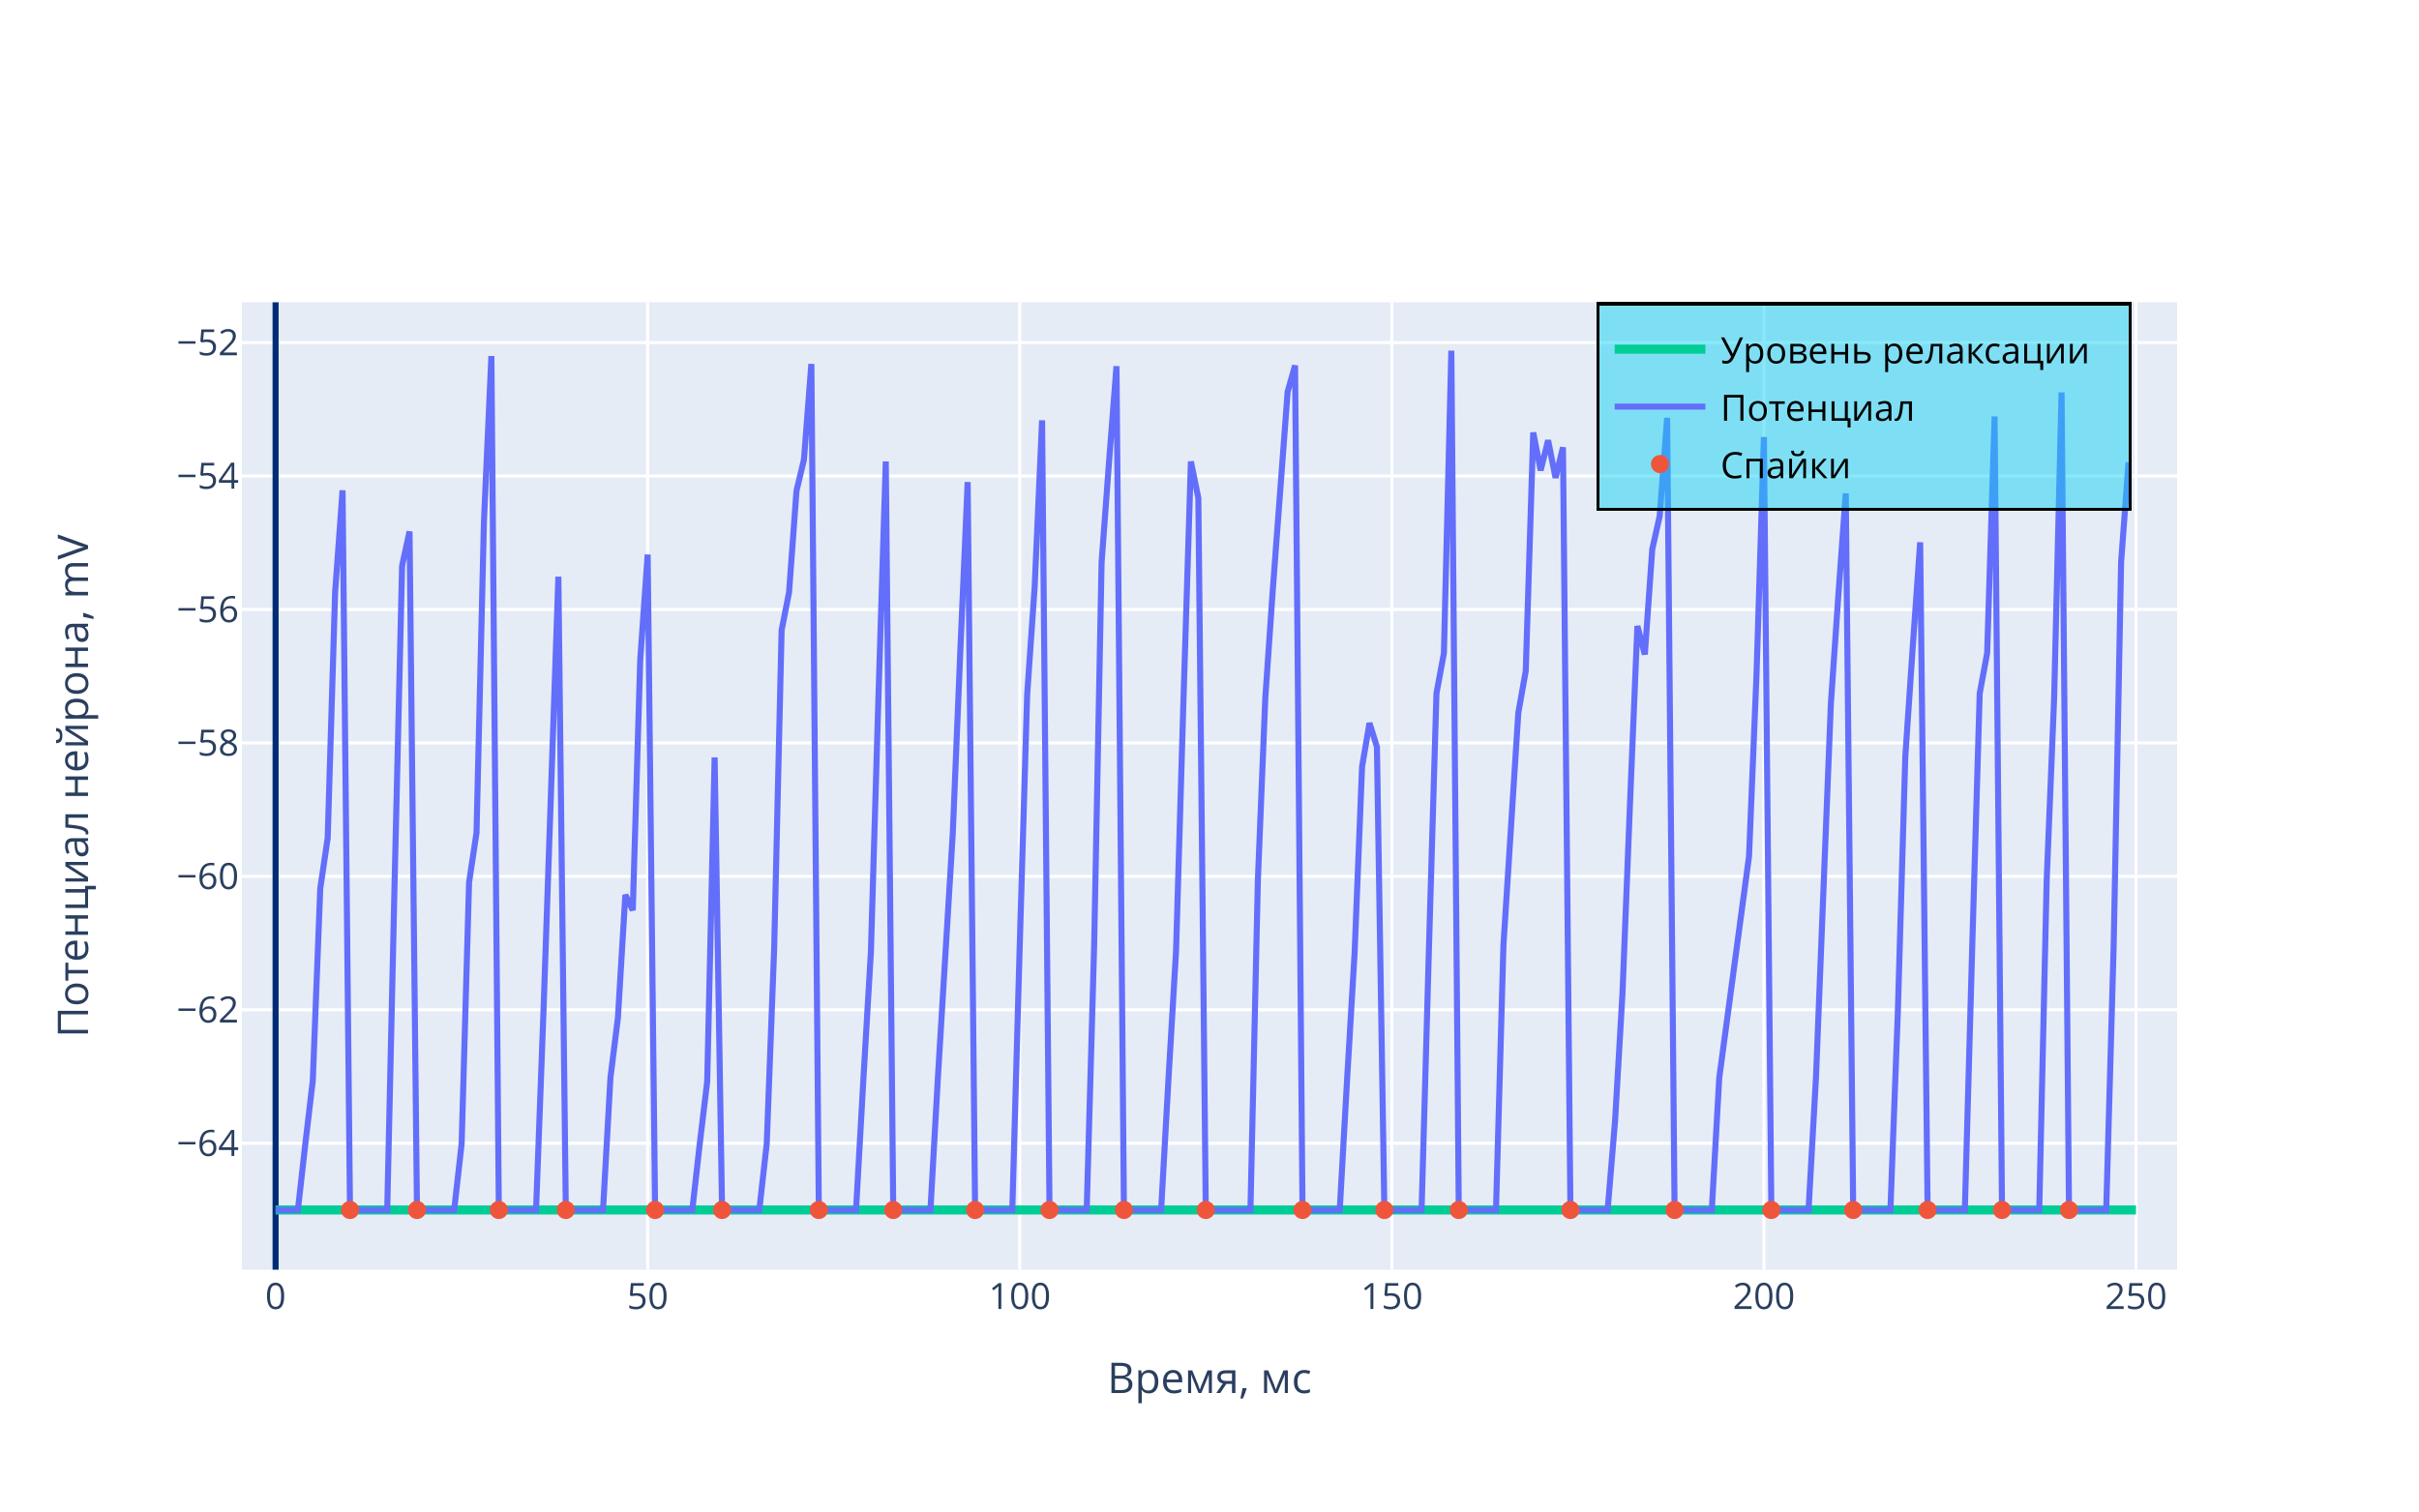
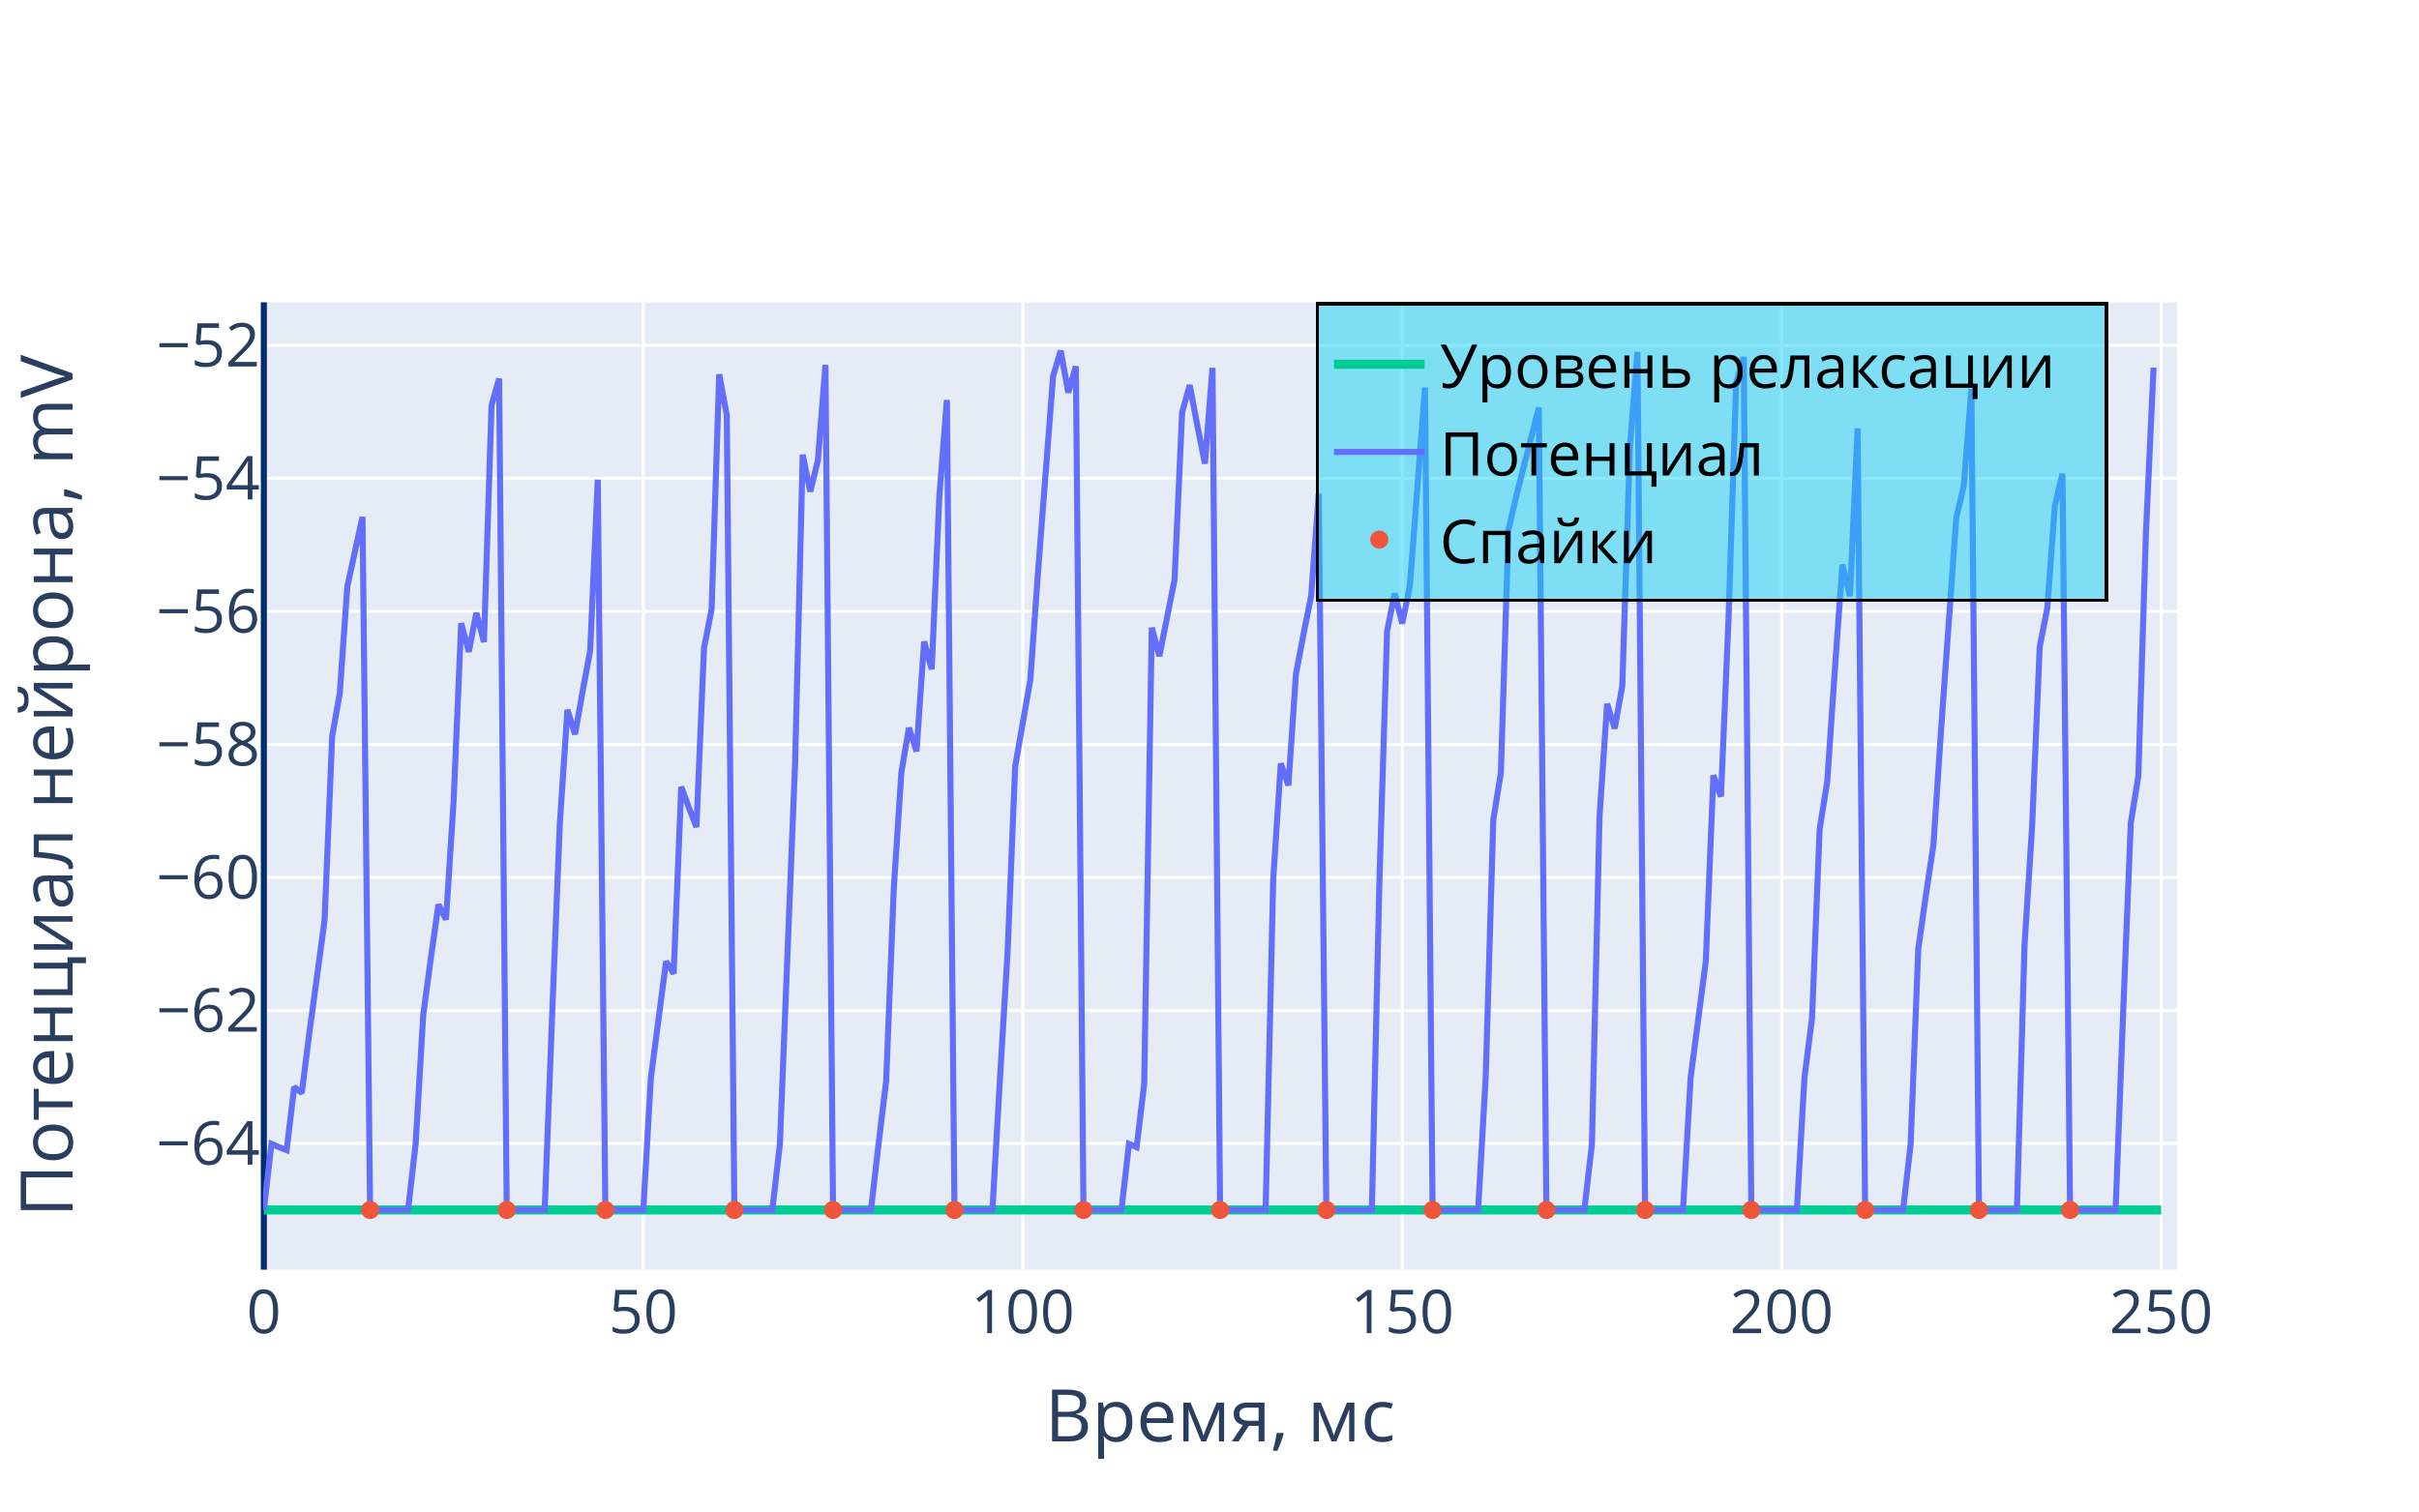
<svg xmlns="http://www.w3.org/2000/svg" class="main-svg" width="800" height="500" style="" viewBox="0 0 800 500">
  <rect x="0" y="0" width="800" height="500" style="fill: rgb(255, 255, 255); fill-opacity: 1;" />
-   <defs id="defs-df3d58">
+   <defs id="defs-edb5de">
    <g class="clips">
-       <clipPath id="clipdf3d58xyplot" class="plotclip">
-         <rect width="640" height="320" />
-       </clipPath>
-       <clipPath class="axesclip" id="clipdf3d58x">
-         <rect x="80" y="0" width="640" height="500" />
-       </clipPath>
-       <clipPath class="axesclip" id="clipdf3d58y">
+       <clipPath id="clipedb5dexyplot" class="plotclip">
+         <rect width="633" height="320" />
+       </clipPath>
+       <clipPath class="axesclip" id="clipedb5dex">
+         <rect x="87" y="0" width="633" height="500" />
+       </clipPath>
+       <clipPath class="axesclip" id="clipedb5dey">
        <rect x="0" y="100" width="800" height="320" />
      </clipPath>
-       <clipPath class="axesclip" id="clipdf3d58xy">
-         <rect x="80" y="100" width="640" height="320" />
+       <clipPath class="axesclip" id="clipedb5dexy">
+         <rect x="87" y="100" width="633" height="320" />
      </clipPath>
    </g>
    <g class="gradients" />
  </defs>
  <g class="bglayer">
-     <rect class="bg" x="80" y="100" width="640" height="320" style="fill: rgb(229, 236, 246); fill-opacity: 1; stroke-width: 0;" />
+     <rect class="bg" x="87" y="100" width="633" height="320" style="fill: rgb(229, 236, 246); fill-opacity: 1; stroke-width: 0;" />
  </g>
  <g class="layer-below">
    <g class="imagelayer" />
    <g class="shapelayer" />
  </g>
  <g class="cartesianlayer">
    <g class="subplot xy">
      <g class="layer-subplot">
        <g class="shapelayer" />
        <g class="imagelayer" />
      </g>
      <g class="gridlayer">
        <g class="x">
-           <path class="xgrid crisp" transform="translate(214.19,0)" d="M0,100v320" style="stroke: rgb(255, 255, 255); stroke-opacity: 1; stroke-width: 1px;" />
-           <path class="xgrid crisp" transform="translate(337.24,0)" d="M0,100v320" style="stroke: rgb(255, 255, 255); stroke-opacity: 1; stroke-width: 1px;" />
-           <path class="xgrid crisp" transform="translate(460.3,0)" d="M0,100v320" style="stroke: rgb(255, 255, 255); stroke-opacity: 1; stroke-width: 1px;" />
-           <path class="xgrid crisp" transform="translate(583.35,0)" d="M0,100v320" style="stroke: rgb(255, 255, 255); stroke-opacity: 1; stroke-width: 1px;" />
-           <path class="xgrid crisp" transform="translate(706.4,0)" d="M0,100v320" style="stroke: rgb(255, 255, 255); stroke-opacity: 1; stroke-width: 1px;" />
+           <path class="xgrid crisp" transform="translate(212.75,0)" d="M0,100v320" style="stroke: rgb(255, 255, 255); stroke-opacity: 1; stroke-width: 1px;" />
+           <path class="xgrid crisp" transform="translate(338.24,0)" d="M0,100v320" style="stroke: rgb(255, 255, 255); stroke-opacity: 1; stroke-width: 1px;" />
+           <path class="xgrid crisp" transform="translate(463.74,0)" d="M0,100v320" style="stroke: rgb(255, 255, 255); stroke-opacity: 1; stroke-width: 1px;" />
+           <path class="xgrid crisp" transform="translate(589.23,0)" d="M0,100v320" style="stroke: rgb(255, 255, 255); stroke-opacity: 1; stroke-width: 1px;" />
+           <path class="xgrid crisp" transform="translate(714.72,0)" d="M0,100v320" style="stroke: rgb(255, 255, 255); stroke-opacity: 1; stroke-width: 1px;" />
        </g>
        <g class="y">
-           <path class="ygrid crisp" transform="translate(0,378.18)" d="M80,0h640" style="stroke: rgb(255, 255, 255); stroke-opacity: 1; stroke-width: 1px;" />
-           <path class="ygrid crisp" transform="translate(0,334.03)" d="M80,0h640" style="stroke: rgb(255, 255, 255); stroke-opacity: 1; stroke-width: 1px;" />
-           <path class="ygrid crisp" transform="translate(0,289.89)" d="M80,0h640" style="stroke: rgb(255, 255, 255); stroke-opacity: 1; stroke-width: 1px;" />
-           <path class="ygrid crisp" transform="translate(0,245.75)" d="M80,0h640" style="stroke: rgb(255, 255, 255); stroke-opacity: 1; stroke-width: 1px;" />
-           <path class="ygrid crisp" transform="translate(0,201.6)" d="M80,0h640" style="stroke: rgb(255, 255, 255); stroke-opacity: 1; stroke-width: 1px;" />
-           <path class="ygrid crisp" transform="translate(0,157.46)" d="M80,0h640" style="stroke: rgb(255, 255, 255); stroke-opacity: 1; stroke-width: 1px;" />
-           <path class="ygrid crisp" transform="translate(0,113.32)" d="M80,0h640" style="stroke: rgb(255, 255, 255); stroke-opacity: 1; stroke-width: 1px;" />
+           <path class="ygrid crisp" transform="translate(0,378.25)" d="M87,0h633" style="stroke: rgb(255, 255, 255); stroke-opacity: 1; stroke-width: 1px;" />
+           <path class="ygrid crisp" transform="translate(0,334.25)" d="M87,0h633" style="stroke: rgb(255, 255, 255); stroke-opacity: 1; stroke-width: 1px;" />
+           <path class="ygrid crisp" transform="translate(0,290.24)" d="M87,0h633" style="stroke: rgb(255, 255, 255); stroke-opacity: 1; stroke-width: 1px;" />
+           <path class="ygrid crisp" transform="translate(0,246.24)" d="M87,0h633" style="stroke: rgb(255, 255, 255); stroke-opacity: 1; stroke-width: 1px;" />
+           <path class="ygrid crisp" transform="translate(0,202.24)" d="M87,0h633" style="stroke: rgb(255, 255, 255); stroke-opacity: 1; stroke-width: 1px;" />
+           <path class="ygrid crisp" transform="translate(0,158.23)" d="M87,0h633" style="stroke: rgb(255, 255, 255); stroke-opacity: 1; stroke-width: 1px;" />
+           <path class="ygrid crisp" transform="translate(0,114.23)" d="M87,0h633" style="stroke: rgb(255, 255, 255); stroke-opacity: 1; stroke-width: 1px;" />
        </g>
      </g>
      <g class="zerolinelayer">
-         <path class="xzl zl crisp" transform="translate(91.14,0)" d="M0,100v320" style="stroke: rgb(0, 44, 117); stroke-opacity: 1; stroke-width: 2px;" />
+         <path class="xzl zl crisp" transform="translate(87.26,0)" d="M0,100v320" style="stroke: rgb(0, 44, 117); stroke-opacity: 1; stroke-width: 2px;" />
      </g>
      <path class="xlines-below" />
      <path class="ylines-below" />
      <g class="overlines-below" />
      <g class="xaxislayer-below" />
      <g class="yaxislayer-below" />
      <g class="overaxes-below" />
-       <g class="plot" transform="translate(80, 100)" clip-path="url('#clipdf3d58xyplot')">
+       <g class="plot" transform="translate(87, 100)" clip-path="url('#clipedb5dexyplot')">
        <g class="scatterlayer mlayer">
-           <g class="trace scatter trace0b7b9756-6a3b-45e0-a275-cda5da3c0eb3" style="stroke-miterlimit: 2; opacity: 1;">
+           <g class="trace scatter trace3a035366-a57b-4153-9c5c-9c435c0f4953" style="stroke-miterlimit: 2; opacity: 1;">
            <g class="fills" />
            <g class="errorbars" />
            <g class="lines">
-               <path class="js-line" d="M11.14,300.25L626.4,300.25" style="vector-effect: non-scaling-stroke; fill: none; stroke: rgb(0, 204, 150); stroke-opacity: 1; stroke-width: 3px; opacity: 1;" />
+               <path class="js-line" d="M0.26,300.25L627.72,300.25" style="vector-effect: non-scaling-stroke; fill: none; stroke: rgb(0, 204, 150); stroke-opacity: 1; stroke-width: 3px; opacity: 1;" />
            </g>
            <g class="points" />
            <g class="text" />
          </g>
-           <g class="trace scatter trace4dea738e-9487-4d4b-bfd1-151cd78e9931" style="stroke-miterlimit: 2; opacity: 1;">
+           <g class="trace scatter trace57d9b056-fed0-4933-a74f-a71976c189ed" style="stroke-miterlimit: 2; opacity: 1;">
            <g class="fills" />
            <g class="errorbars" />
            <g class="lines">
-               <path class="js-line" d="M11.14,300.25L18.52,300.25L20.98,278.36L23.44,257.53L25.91,193.93L28.37,177.23L30.83,95.91L33.29,62.2L35.75,300.25L48.06,300.25L50.52,191.03L52.98,87.14L55.44,75.81L57.9,300.25L60.36,300.25L70.2,300.25L72.67,278.36L75.13,191.85L77.59,175.49L80.05,72.36L82.51,17.79L84.97,300.25L87.43,300.25L97.28,300.25L99.74,234.57L104.66,90.76L107.12,300.25L119.43,300.25L121.89,256.46L124.35,236.71L126.81,196.02L129.27,201.1L131.73,118.36L134.19,83.45L136.65,300.25L148.96,300.25L151.42,278.36L153.88,257.78L156.34,150.55L158.8,300.25L161.26,300.25L171.11,300.25L173.57,278.36L176.03,213.74L178.49,108.49L180.95,95.95L183.41,62.38L185.87,52.09L188.33,20.4L190.8,300.25L193.26,300.25L203.1,300.25L205.56,256.57L208.02,214.92L210.48,131.76L212.94,52.65L215.41,300.25L227.71,300.25L230.17,256.58L235.09,175.78L237.56,116.16L240.02,59.46L242.48,300.25L254.78,300.25L257.24,212.84L259.7,129.79L262.17,94.31L264.63,39.04L267.09,300.25L279.39,300.25L281.85,212.93L284.31,86.08L286.78,52.74L289.24,21.13L291.7,300.25L304,300.25L306.46,256.46L308.93,214.81L311.39,131.66L313.85,52.67L316.31,64.75L318.77,300.25L321.23,300.25L333.54,300.25L336,191.15L338.46,130.79L340.92,95.27L345.84,29.59L348.3,20.89L350.76,300.25L353.22,300.25L363.07,300.25L365.53,256.63L367.99,215.22L370.45,153.69L372.91,139.19L375.37,147.05L377.83,300.25L380.3,300.25L390.14,300.25L392.6,212.68L395.06,129.37L397.52,116.07L399.98,16L402.44,300.25L414.75,300.25L417.21,212.67L422.13,135.81L424.59,121.94L427.06,43.06L429.52,55.6L431.98,45.64L434.44,58.06L436.9,47.98L439.36,300.25L451.67,300.25L454.13,270.75L456.59,228.4L459.05,166.22L461.51,107.08L463.97,116.5L466.43,81.68L468.89,70.7L471.35,38.22L473.81,300.25L486.12,300.25L488.58,256.57L498.43,183.26L500.89,123.54L503.35,44.58L505.81,300.25L518.11,300.25L520.57,256.46L525.5,132.72L527.96,97.1L530.42,63.22L532.88,300.25L545.19,300.25L547.65,234.57L550.11,150.31L552.57,114.1L555.03,79.39L557.49,300.25L569.8,300.25L572.26,212.68L574.72,129.38L577.18,116.07L579.64,37.76L582.1,300.25L594.41,300.25L596.87,191.15L599.33,131.04L601.79,29.82L604.25,300.25L606.71,300.25L616.56,300.25L619.02,212.93L621.48,85.99L623.94,52.91" style="vector-effect: non-scaling-stroke; fill: none; stroke: rgb(99, 110, 250); stroke-opacity: 1; stroke-width: 2px; opacity: 1;" />
+               <path class="js-line" d="M0.26,300.25L2.77,278.39L5.28,279.46L7.79,280.47L10.3,259.58L12.81,261.56L15.32,241.59L20.34,204.52L22.85,143.61L25.36,129.39L27.87,94.01L32.89,70.98L35.4,300.25L47.95,300.25L50.46,278.39L52.97,235.74L55.48,217.03L57.99,199.23L60.5,204.16L63.01,165.13L65.52,106.14L68.03,115.6L70.54,102.75L73.05,112.38L75.56,34.11L78.07,25.23L80.58,300.25L93.13,300.25L95.64,234.67L98.15,172.29L100.66,134.82L103.17,142.88L105.68,128.7L108.18,115.21L110.69,58.66L113.2,300.25L115.71,300.25L125.75,300.25L128.26,256.53L133.28,218.04L135.79,222.05L138.3,160.28L140.81,167.11L143.32,173.6L145.83,114.38L148.34,101.58L150.85,23.84L153.36,37.32L155.87,300.25L168.42,300.25L170.93,278.39L175.95,152.51L178.46,50.42L180.97,62.6L183.48,52.34L185.99,20.71L188.5,300.25L201.05,300.25L203.56,278.39L206.07,257.6L208.58,194.1L211.09,155.56L213.6,140.76L216.11,148.54L218.62,112.22L221.13,121.39L223.64,64.53L226.15,32.31L228.66,300.25L241.21,300.25L243.72,256.53L246.23,214.94L248.73,153.53L253.75,124.83L256.26,89.67L261.28,24.41L263.79,16L266.3,29.86L268.81,21.19L271.32,300.25L273.83,300.25L283.87,300.25L286.38,278.39L288.89,279.46L291.4,258.61L293.91,107.63L296.42,117.02L301.44,91.8L303.95,36.39L306.46,27.4L308.97,40.71L311.48,53.37L313.99,21.69L316.5,300.25L319.01,300.25L331.56,300.25L334.07,190.95L336.58,152.57L339.09,159.77L341.6,122.9L344.11,109.69L346.62,97.13L349.13,63.32L351.64,300.25L354.15,300.25L366.7,300.25L369.21,190.96L371.72,108.85L374.23,96.32L376.74,106.27L379.25,93.87L384.27,28.21L386.78,300.25L401.83,300.25L404.34,256.53L406.85,171.23L409.36,155.67L411.87,75.28L414.38,64.39L421.91,34.81L424.42,300.25L436.97,300.25L439.48,278.39L441.99,170.16L444.5,132.79L447.01,140.96L449.52,126.87L452.03,47.89L454.54,16.47L457.05,300.25L459.56,300.25L469.6,300.25L472.11,256.53L477.13,218.04L479.64,156.47L482.15,163.49L484.66,104.58L487.17,26.68L489.68,18.16L492.19,300.25L494.7,300.25L507.25,300.25L509.76,256.53L512.27,236.81L514.78,174.32L517.29,158.6L519.8,121.79L522.31,86.78L524.82,97.19L527.33,41.69L529.83,300.25L542.38,300.25L544.89,278.39L547.4,213.88L549.91,196.23L552.42,179.45L554.93,141.62L559.95,71.41L562.46,60.71L564.97,28.68L567.48,300.25L580.03,300.25L582.54,212.81L585.05,173.36L587.56,113.97L590.07,101.19L592.58,67.19L595.09,56.7L597.6,300.25L612.66,300.25L615.17,234.67L617.68,172.29L620.19,156.67L622.7,76.24L625.21,21.59" style="vector-effect: non-scaling-stroke; fill: none; stroke: rgb(99, 110, 250); stroke-opacity: 1; stroke-width: 2px; opacity: 1;" />
            </g>
            <g class="points" />
            <g class="text" />
          </g>
-           <g class="trace scatter trace2dc5a9ee-b10d-4828-a8f7-bf69f225e887" style="stroke-miterlimit: 2; opacity: 1;">
+           <g class="trace scatter tracefec9b0ff-20a6-41aa-80b6-404302aa5714" style="stroke-miterlimit: 2; opacity: 1;">
            <g class="fills" />
            <g class="errorbars" />
            <g class="lines" />
            <g class="points">
-               <path class="point" transform="translate(35.75,300.25)" d="M3,0A3,3 0 1,1 0,-3A3,3 0 0,1 3,0Z" style="opacity: 1; stroke-width: 0px; fill: rgb(239, 85, 59); fill-opacity: 1;" />
-               <path class="point" transform="translate(57.9,300.25)" d="M3,0A3,3 0 1,1 0,-3A3,3 0 0,1 3,0Z" style="opacity: 1; stroke-width: 0px; fill: rgb(239, 85, 59); fill-opacity: 1;" />
-               <path class="point" transform="translate(84.97,300.25)" d="M3,0A3,3 0 1,1 0,-3A3,3 0 0,1 3,0Z" style="opacity: 1; stroke-width: 0px; fill: rgb(239, 85, 59); fill-opacity: 1;" />
-               <path class="point" transform="translate(107.12,300.25)" d="M3,0A3,3 0 1,1 0,-3A3,3 0 0,1 3,0Z" style="opacity: 1; stroke-width: 0px; fill: rgb(239, 85, 59); fill-opacity: 1;" />
-               <path class="point" transform="translate(136.65,300.25)" d="M3,0A3,3 0 1,1 0,-3A3,3 0 0,1 3,0Z" style="opacity: 1; stroke-width: 0px; fill: rgb(239, 85, 59); fill-opacity: 1;" />
-               <path class="point" transform="translate(158.8,300.25)" d="M3,0A3,3 0 1,1 0,-3A3,3 0 0,1 3,0Z" style="opacity: 1; stroke-width: 0px; fill: rgb(239, 85, 59); fill-opacity: 1;" />
-               <path class="point" transform="translate(190.8,300.25)" d="M3,0A3,3 0 1,1 0,-3A3,3 0 0,1 3,0Z" style="opacity: 1; stroke-width: 0px; fill: rgb(239, 85, 59); fill-opacity: 1;" />
-               <path class="point" transform="translate(215.41,300.25)" d="M3,0A3,3 0 1,1 0,-3A3,3 0 0,1 3,0Z" style="opacity: 1; stroke-width: 0px; fill: rgb(239, 85, 59); fill-opacity: 1;" />
-               <path class="point" transform="translate(242.48,300.25)" d="M3,0A3,3 0 1,1 0,-3A3,3 0 0,1 3,0Z" style="opacity: 1; stroke-width: 0px; fill: rgb(239, 85, 59); fill-opacity: 1;" />
-               <path class="point" transform="translate(267.09,300.25)" d="M3,0A3,3 0 1,1 0,-3A3,3 0 0,1 3,0Z" style="opacity: 1; stroke-width: 0px; fill: rgb(239, 85, 59); fill-opacity: 1;" />
-               <path class="point" transform="translate(291.7,300.25)" d="M3,0A3,3 0 1,1 0,-3A3,3 0 0,1 3,0Z" style="opacity: 1; stroke-width: 0px; fill: rgb(239, 85, 59); fill-opacity: 1;" />
-               <path class="point" transform="translate(318.77,300.25)" d="M3,0A3,3 0 1,1 0,-3A3,3 0 0,1 3,0Z" style="opacity: 1; stroke-width: 0px; fill: rgb(239, 85, 59); fill-opacity: 1;" />
-               <path class="point" transform="translate(350.76,300.25)" d="M3,0A3,3 0 1,1 0,-3A3,3 0 0,1 3,0Z" style="opacity: 1; stroke-width: 0px; fill: rgb(239, 85, 59); fill-opacity: 1;" />
-               <path class="point" transform="translate(377.83,300.25)" d="M3,0A3,3 0 1,1 0,-3A3,3 0 0,1 3,0Z" style="opacity: 1; stroke-width: 0px; fill: rgb(239, 85, 59); fill-opacity: 1;" />
-               <path class="point" transform="translate(402.44,300.25)" d="M3,0A3,3 0 1,1 0,-3A3,3 0 0,1 3,0Z" style="opacity: 1; stroke-width: 0px; fill: rgb(239, 85, 59); fill-opacity: 1;" />
-               <path class="point" transform="translate(439.36,300.25)" d="M3,0A3,3 0 1,1 0,-3A3,3 0 0,1 3,0Z" style="opacity: 1; stroke-width: 0px; fill: rgb(239, 85, 59); fill-opacity: 1;" />
-               <path class="point" transform="translate(473.81,300.25)" d="M3,0A3,3 0 1,1 0,-3A3,3 0 0,1 3,0Z" style="opacity: 1; stroke-width: 0px; fill: rgb(239, 85, 59); fill-opacity: 1;" />
-               <path class="point" transform="translate(505.81,300.25)" d="M3,0A3,3 0 1,1 0,-3A3,3 0 0,1 3,0Z" style="opacity: 1; stroke-width: 0px; fill: rgb(239, 85, 59); fill-opacity: 1;" />
-               <path class="point" transform="translate(532.88,300.25)" d="M3,0A3,3 0 1,1 0,-3A3,3 0 0,1 3,0Z" style="opacity: 1; stroke-width: 0px; fill: rgb(239, 85, 59); fill-opacity: 1;" />
-               <path class="point" transform="translate(557.49,300.25)" d="M3,0A3,3 0 1,1 0,-3A3,3 0 0,1 3,0Z" style="opacity: 1; stroke-width: 0px; fill: rgb(239, 85, 59); fill-opacity: 1;" />
-               <path class="point" transform="translate(582.1,300.25)" d="M3,0A3,3 0 1,1 0,-3A3,3 0 0,1 3,0Z" style="opacity: 1; stroke-width: 0px; fill: rgb(239, 85, 59); fill-opacity: 1;" />
-               <path class="point" transform="translate(604.25,300.25)" d="M3,0A3,3 0 1,1 0,-3A3,3 0 0,1 3,0Z" style="opacity: 1; stroke-width: 0px; fill: rgb(239, 85, 59); fill-opacity: 1;" />
+               <path class="point" transform="translate(35.4,300.25)" d="M3,0A3,3 0 1,1 0,-3A3,3 0 0,1 3,0Z" style="opacity: 1; stroke-width: 0px; fill: rgb(239, 85, 59); fill-opacity: 1;" />
+               <path class="point" transform="translate(80.58,300.25)" d="M3,0A3,3 0 1,1 0,-3A3,3 0 0,1 3,0Z" style="opacity: 1; stroke-width: 0px; fill: rgb(239, 85, 59); fill-opacity: 1;" />
+               <path class="point" transform="translate(113.2,300.25)" d="M3,0A3,3 0 1,1 0,-3A3,3 0 0,1 3,0Z" style="opacity: 1; stroke-width: 0px; fill: rgb(239, 85, 59); fill-opacity: 1;" />
+               <path class="point" transform="translate(155.87,300.25)" d="M3,0A3,3 0 1,1 0,-3A3,3 0 0,1 3,0Z" style="opacity: 1; stroke-width: 0px; fill: rgb(239, 85, 59); fill-opacity: 1;" />
+               <path class="point" transform="translate(188.5,300.25)" d="M3,0A3,3 0 1,1 0,-3A3,3 0 0,1 3,0Z" style="opacity: 1; stroke-width: 0px; fill: rgb(239, 85, 59); fill-opacity: 1;" />
+               <path class="point" transform="translate(228.66,300.25)" d="M3,0A3,3 0 1,1 0,-3A3,3 0 0,1 3,0Z" style="opacity: 1; stroke-width: 0px; fill: rgb(239, 85, 59); fill-opacity: 1;" />
+               <path class="point" transform="translate(271.32,300.25)" d="M3,0A3,3 0 1,1 0,-3A3,3 0 0,1 3,0Z" style="opacity: 1; stroke-width: 0px; fill: rgb(239, 85, 59); fill-opacity: 1;" />
+               <path class="point" transform="translate(316.5,300.25)" d="M3,0A3,3 0 1,1 0,-3A3,3 0 0,1 3,0Z" style="opacity: 1; stroke-width: 0px; fill: rgb(239, 85, 59); fill-opacity: 1;" />
+               <path class="point" transform="translate(351.64,300.25)" d="M3,0A3,3 0 1,1 0,-3A3,3 0 0,1 3,0Z" style="opacity: 1; stroke-width: 0px; fill: rgb(239, 85, 59); fill-opacity: 1;" />
+               <path class="point" transform="translate(386.78,300.25)" d="M3,0A3,3 0 1,1 0,-3A3,3 0 0,1 3,0Z" style="opacity: 1; stroke-width: 0px; fill: rgb(239, 85, 59); fill-opacity: 1;" />
+               <path class="point" transform="translate(424.42,300.25)" d="M3,0A3,3 0 1,1 0,-3A3,3 0 0,1 3,0Z" style="opacity: 1; stroke-width: 0px; fill: rgb(239, 85, 59); fill-opacity: 1;" />
+               <path class="point" transform="translate(457.05,300.25)" d="M3,0A3,3 0 1,1 0,-3A3,3 0 0,1 3,0Z" style="opacity: 1; stroke-width: 0px; fill: rgb(239, 85, 59); fill-opacity: 1;" />
+               <path class="point" transform="translate(492.19,300.25)" d="M3,0A3,3 0 1,1 0,-3A3,3 0 0,1 3,0Z" style="opacity: 1; stroke-width: 0px; fill: rgb(239, 85, 59); fill-opacity: 1;" />
+               <path class="point" transform="translate(529.83,300.25)" d="M3,0A3,3 0 1,1 0,-3A3,3 0 0,1 3,0Z" style="opacity: 1; stroke-width: 0px; fill: rgb(239, 85, 59); fill-opacity: 1;" />
+               <path class="point" transform="translate(567.48,300.25)" d="M3,0A3,3 0 1,1 0,-3A3,3 0 0,1 3,0Z" style="opacity: 1; stroke-width: 0px; fill: rgb(239, 85, 59); fill-opacity: 1;" />
+               <path class="point" transform="translate(597.6,300.25)" d="M3,0A3,3 0 1,1 0,-3A3,3 0 0,1 3,0Z" style="opacity: 1; stroke-width: 0px; fill: rgb(239, 85, 59); fill-opacity: 1;" />
            </g>
            <g class="text" />
          </g>
        </g>
      </g>
      <g class="overplot" />
      <path class="xlines-above crisp" d="M0,0" style="fill: none;" />
      <path class="ylines-above crisp" d="M0,0" style="fill: none;" />
      <g class="overlines-above" />
      <g class="xaxislayer-above">
        <g class="xtick">
-           <text text-anchor="middle" x="0" y="433" transform="translate(91.14,0)" style="font-family: 'Open Sans', verdana, arial, sans-serif; font-size: 12px; fill: rgb(42, 63, 95); fill-opacity: 1; white-space: pre;">0</text>
-         </g>
-         <g class="xtick">
-           <text text-anchor="middle" x="0" y="433" transform="translate(214.19,0)" style="font-family: 'Open Sans', verdana, arial, sans-serif; font-size: 12px; fill: rgb(42, 63, 95); fill-opacity: 1; white-space: pre;">50</text>
-         </g>
-         <g class="xtick">
-           <text text-anchor="middle" x="0" y="433" transform="translate(337.24,0)" style="font-family: 'Open Sans', verdana, arial, sans-serif; font-size: 12px; fill: rgb(42, 63, 95); fill-opacity: 1; white-space: pre;">100</text>
-         </g>
-         <g class="xtick">
-           <text text-anchor="middle" x="0" y="433" transform="translate(460.3,0)" style="font-family: 'Open Sans', verdana, arial, sans-serif; font-size: 12px; fill: rgb(42, 63, 95); fill-opacity: 1; white-space: pre;">150</text>
-         </g>
-         <g class="xtick">
-           <text text-anchor="middle" x="0" y="433" transform="translate(583.35,0)" style="font-family: 'Open Sans', verdana, arial, sans-serif; font-size: 12px; fill: rgb(42, 63, 95); fill-opacity: 1; white-space: pre;">200</text>
-         </g>
-         <g class="xtick">
-           <text text-anchor="middle" x="0" y="433" transform="translate(706.4,0)" style="font-family: 'Open Sans', verdana, arial, sans-serif; font-size: 12px; fill: rgb(42, 63, 95); fill-opacity: 1; white-space: pre;">250</text>
+           <text text-anchor="middle" x="0" y="441" transform="translate(87.26,0)" style="font-family: 'Open Sans', verdana, arial, sans-serif; font-size: 20px; fill: rgb(42, 63, 95); fill-opacity: 1; white-space: pre;">0</text>
+         </g>
+         <g class="xtick">
+           <text text-anchor="middle" x="0" y="441" transform="translate(212.75,0)" style="font-family: 'Open Sans', verdana, arial, sans-serif; font-size: 20px; fill: rgb(42, 63, 95); fill-opacity: 1; white-space: pre;">50</text>
+         </g>
+         <g class="xtick">
+           <text text-anchor="middle" x="0" y="441" transform="translate(338.24,0)" style="font-family: 'Open Sans', verdana, arial, sans-serif; font-size: 20px; fill: rgb(42, 63, 95); fill-opacity: 1; white-space: pre;">100</text>
+         </g>
+         <g class="xtick">
+           <text text-anchor="middle" x="0" y="441" transform="translate(463.74,0)" style="font-family: 'Open Sans', verdana, arial, sans-serif; font-size: 20px; fill: rgb(42, 63, 95); fill-opacity: 1; white-space: pre;">150</text>
+         </g>
+         <g class="xtick">
+           <text text-anchor="middle" x="0" y="441" transform="translate(589.23,0)" style="font-family: 'Open Sans', verdana, arial, sans-serif; font-size: 20px; fill: rgb(42, 63, 95); fill-opacity: 1; white-space: pre;">200</text>
+         </g>
+         <g class="xtick">
+           <text text-anchor="middle" x="0" y="441" transform="translate(714.72,0)" style="font-family: 'Open Sans', verdana, arial, sans-serif; font-size: 20px; fill: rgb(42, 63, 95); fill-opacity: 1; white-space: pre;">250</text>
        </g>
      </g>
      <g class="yaxislayer-above">
        <g class="ytick">
-           <text text-anchor="end" x="79" y="4.2" transform="translate(0,378.18)" style="font-family: 'Open Sans', verdana, arial, sans-serif; font-size: 12px; fill: rgb(42, 63, 95); fill-opacity: 1; white-space: pre;">−64</text>
-         </g>
-         <g class="ytick">
-           <text text-anchor="end" x="79" y="4.2" transform="translate(0,334.03)" style="font-family: 'Open Sans', verdana, arial, sans-serif; font-size: 12px; fill: rgb(42, 63, 95); fill-opacity: 1; white-space: pre;">−62</text>
-         </g>
-         <g class="ytick">
-           <text text-anchor="end" x="79" y="4.2" transform="translate(0,289.89)" style="font-family: 'Open Sans', verdana, arial, sans-serif; font-size: 12px; fill: rgb(42, 63, 95); fill-opacity: 1; white-space: pre;">−60</text>
-         </g>
-         <g class="ytick">
-           <text text-anchor="end" x="79" y="4.2" transform="translate(0,245.75)" style="font-family: 'Open Sans', verdana, arial, sans-serif; font-size: 12px; fill: rgb(42, 63, 95); fill-opacity: 1; white-space: pre;">−58</text>
-         </g>
-         <g class="ytick">
-           <text text-anchor="end" x="79" y="4.2" transform="translate(0,201.6)" style="font-family: 'Open Sans', verdana, arial, sans-serif; font-size: 12px; fill: rgb(42, 63, 95); fill-opacity: 1; white-space: pre;">−56</text>
-         </g>
-         <g class="ytick">
-           <text text-anchor="end" x="79" y="4.2" transform="translate(0,157.46)" style="font-family: 'Open Sans', verdana, arial, sans-serif; font-size: 12px; fill: rgb(42, 63, 95); fill-opacity: 1; white-space: pre;">−54</text>
-         </g>
-         <g class="ytick">
-           <text text-anchor="end" x="79" y="4.2" transform="translate(0,113.32)" style="font-family: 'Open Sans', verdana, arial, sans-serif; font-size: 12px; fill: rgb(42, 63, 95); fill-opacity: 1; white-space: pre;">−52</text>
+           <text text-anchor="end" x="86" y="7" transform="translate(0,378.25)" style="font-family: 'Open Sans', verdana, arial, sans-serif; font-size: 20px; fill: rgb(42, 63, 95); fill-opacity: 1; white-space: pre;">−64</text>
+         </g>
+         <g class="ytick">
+           <text text-anchor="end" x="86" y="7" transform="translate(0,334.25)" style="font-family: 'Open Sans', verdana, arial, sans-serif; font-size: 20px; fill: rgb(42, 63, 95); fill-opacity: 1; white-space: pre;">−62</text>
+         </g>
+         <g class="ytick">
+           <text text-anchor="end" x="86" y="7" transform="translate(0,290.24)" style="font-family: 'Open Sans', verdana, arial, sans-serif; font-size: 20px; fill: rgb(42, 63, 95); fill-opacity: 1; white-space: pre;">−60</text>
+         </g>
+         <g class="ytick">
+           <text text-anchor="end" x="86" y="7" transform="translate(0,246.24)" style="font-family: 'Open Sans', verdana, arial, sans-serif; font-size: 20px; fill: rgb(42, 63, 95); fill-opacity: 1; white-space: pre;">−58</text>
+         </g>
+         <g class="ytick">
+           <text text-anchor="end" x="86" y="7" transform="translate(0,202.24)" style="font-family: 'Open Sans', verdana, arial, sans-serif; font-size: 20px; fill: rgb(42, 63, 95); fill-opacity: 1; white-space: pre;">−56</text>
+         </g>
+         <g class="ytick">
+           <text text-anchor="end" x="86" y="7" transform="translate(0,158.23)" style="font-family: 'Open Sans', verdana, arial, sans-serif; font-size: 20px; fill: rgb(42, 63, 95); fill-opacity: 1; white-space: pre;">−54</text>
+         </g>
+         <g class="ytick">
+           <text text-anchor="end" x="86" y="7" transform="translate(0,114.23)" style="font-family: 'Open Sans', verdana, arial, sans-serif; font-size: 20px; fill: rgb(42, 63, 95); fill-opacity: 1; white-space: pre;">−52</text>
        </g>
      </g>
      <g class="overaxes-above" />
    </g>
  </g>
  <g class="polarlayer" />
  <g class="ternarylayer" />
  <g class="geolayer" />
  <g class="funnelarealayer" />
  <g class="pielayer" />
  <g class="treemaplayer" />
  <g class="sunburstlayer" />
  <g class="glimages" />
-   <defs id="topdefs-df3d58">
+   <defs id="topdefs-edb5de">
    <g class="clips" />
-     <clipPath id="legenddf3d58">
-       <rect width="175" height="67" x="1" y="1" />
+     <clipPath id="legendedb5de">
+       <rect width="260" height="97" x="1" y="1" />
    </clipPath>
  </defs>
  <g class="layer-above">
    <g class="imagelayer" />
    <g class="shapelayer" />
  </g>
  <g class="infolayer">
-     <g class="legend" pointer-events="all" transform="translate(528, 100)">
-       <rect class="bg" shape-rendering="crispEdges" width="176" height="68" x="0.5" y="0.5" style="stroke: rgb(0, 0, 0); stroke-opacity: 1; fill: rgb(25, 211, 243); fill-opacity: 0.5; stroke-width: 1px;" />
-       <g class="scrollbox" transform="translate(0, 0)" clip-path="url('#legenddf3d58')">
+     <g class="legend" pointer-events="all" transform="translate(435.15, 100)">
+       <rect class="bg" shape-rendering="crispEdges" width="261" height="98" x="0.5" y="0.5" style="stroke: rgb(0, 0, 0); stroke-opacity: 1; fill: rgb(25, 211, 243); fill-opacity: 0.5; stroke-width: 1px;" />
+       <g class="scrollbox" transform="translate(0, 0)" clip-path="url('#legendedb5de')">
        <g class="groups">
-           <g class="traces" transform="translate(1, 15.5)" style="opacity: 1;">
-             <text class="legendtext user-select-none" text-anchor="start" x="40" y="4.68" style="font-family: 'Open Sans', verdana, arial, sans-serif; font-size: 12px; fill: rgb(0, 0, 0); fill-opacity: 1; white-space: pre;">Уровень релаксации</text>
+           <g class="traces" transform="translate(1, 20.5)" style="opacity: 1;">
+             <text class="legendtext user-select-none" text-anchor="start" x="40" y="7.8" style="font-family: 'Open Sans', verdana, arial, sans-serif; font-size: 20px; fill: rgb(0, 0, 0); fill-opacity: 1; white-space: pre;">Уровень релаксации</text>
            <g class="layers" style="opacity: 1;">
              <g class="legendfill" />
              <g class="legendlines">
                <path class="js-line" d="M5,0h30" style="fill: none; stroke: rgb(0, 204, 150); stroke-opacity: 1; stroke-width: 3px;" />
              </g>
              <g class="legendsymbols">
                <g class="legendpoints" />
              </g>
            </g>
-             <rect class="legendtoggle" pointer-events="all" x="0" y="-9.5" width="169.25" height="19" style="cursor: pointer; fill: rgb(0, 0, 0); fill-opacity: 0;" />
-           </g>
-           <g class="traces" transform="translate(1, 34.5)" style="opacity: 1;">
-             <text class="legendtext user-select-none" text-anchor="start" x="40" y="4.68" style="font-family: 'Open Sans', verdana, arial, sans-serif; font-size: 12px; fill: rgb(0, 0, 0); fill-opacity: 1; white-space: pre;">Потенциал</text>
+             <rect class="legendtoggle" pointer-events="all" x="0" y="-14.5" width="254.734" height="29" style="cursor: pointer; fill: rgb(0, 0, 0); fill-opacity: 0;" />
+           </g>
+           <g class="traces" transform="translate(1, 49.5)" style="opacity: 1;">
+             <text class="legendtext user-select-none" text-anchor="start" x="40" y="7.8" style="font-family: 'Open Sans', verdana, arial, sans-serif; font-size: 20px; fill: rgb(0, 0, 0); fill-opacity: 1; white-space: pre;">Потенциал</text>
            <g class="layers" style="opacity: 1;">
              <g class="legendfill" />
              <g class="legendlines">
                <path class="js-line" d="M5,0h30" style="fill: none; stroke: rgb(99, 110, 250); stroke-opacity: 1; stroke-width: 2px;" />
              </g>
              <g class="legendsymbols">
                <g class="legendpoints" />
              </g>
            </g>
-             <rect class="legendtoggle" pointer-events="all" x="0" y="-9.5" width="169.25" height="19" style="cursor: pointer; fill: rgb(0, 0, 0); fill-opacity: 0;" />
-           </g>
-           <g class="traces" transform="translate(1, 53.5)" style="opacity: 1;">
-             <text class="legendtext user-select-none" text-anchor="start" x="40" y="4.68" style="font-family: 'Open Sans', verdana, arial, sans-serif; font-size: 12px; fill: rgb(0, 0, 0); fill-opacity: 1; white-space: pre;">Спайки</text>
+             <rect class="legendtoggle" pointer-events="all" x="0" y="-14.5" width="254.734" height="29" style="cursor: pointer; fill: rgb(0, 0, 0); fill-opacity: 0;" />
+           </g>
+           <g class="traces" transform="translate(1, 78.5)" style="opacity: 1;">
+             <text class="legendtext user-select-none" text-anchor="start" x="40" y="7.8" style="font-family: 'Open Sans', verdana, arial, sans-serif; font-size: 20px; fill: rgb(0, 0, 0); fill-opacity: 1; white-space: pre;">Спайки</text>
            <g class="layers" style="opacity: 1;">
              <g class="legendfill" />
              <g class="legendlines" />
              <g class="legendsymbols">
                <g class="legendpoints">
                  <path class="scatterpts" transform="translate(20,0)" d="M3,0A3,3 0 1,1 0,-3A3,3 0 0,1 3,0Z" style="opacity: 1; stroke-width: 0px; fill: rgb(239, 85, 59); fill-opacity: 1;" />
                </g>
              </g>
            </g>
-             <rect class="legendtoggle" pointer-events="all" x="0" y="-9.5" width="169.25" height="19" style="cursor: pointer; fill: rgb(0, 0, 0); fill-opacity: 0;" />
+             <rect class="legendtoggle" pointer-events="all" x="0" y="-14.5" width="254.734" height="29" style="cursor: pointer; fill: rgb(0, 0, 0); fill-opacity: 0;" />
          </g>
        </g>
      </g>
      <rect class="scrollbar" rx="20" ry="3" width="0" height="0" x="0" y="0" style="fill: rgb(128, 139, 164); fill-opacity: 1;" />
    </g>
    <g class="g-gtitle" />
    <g class="g-xtitle">
-       <text class="xtitle" x="400" y="460.8" text-anchor="middle" style="font-family: 'Open Sans', verdana, arial, sans-serif; font-size: 14px; fill: rgb(42, 63, 95); opacity: 1; font-weight: normal; white-space: pre;">Время, мс</text>
-     </g>
-     <g class="g-ytitle">
-       <text class="ytitle" transform="rotate(-90,29.12188,260)" x="29.122" y="260" text-anchor="middle" style="font-family: 'Open Sans', verdana, arial, sans-serif; font-size: 14px; fill: rgb(42, 63, 95); opacity: 1; font-weight: normal; white-space: pre;">Потенциал нейрона, mV</text>
+       <text class="xtitle" x="403.5" y="476.8" text-anchor="middle" style="font-family: 'Open Sans', verdana, arial, sans-serif; font-size: 24px; fill: rgb(42, 63, 95); opacity: 1; font-weight: normal; white-space: pre;">Время, мс</text>
+     </g>
+     <g class="g-ytitle" transform="translate(11.59668,0)">
+       <text class="ytitle" transform="rotate(-90,12.40313,260)" x="12.403" y="260" text-anchor="middle" style="font-family: 'Open Sans', verdana, arial, sans-serif; font-size: 24px; fill: rgb(42, 63, 95); opacity: 1; font-weight: normal; white-space: pre;">Потенциал нейрона, mV</text>
    </g>
  </g>
</svg>
